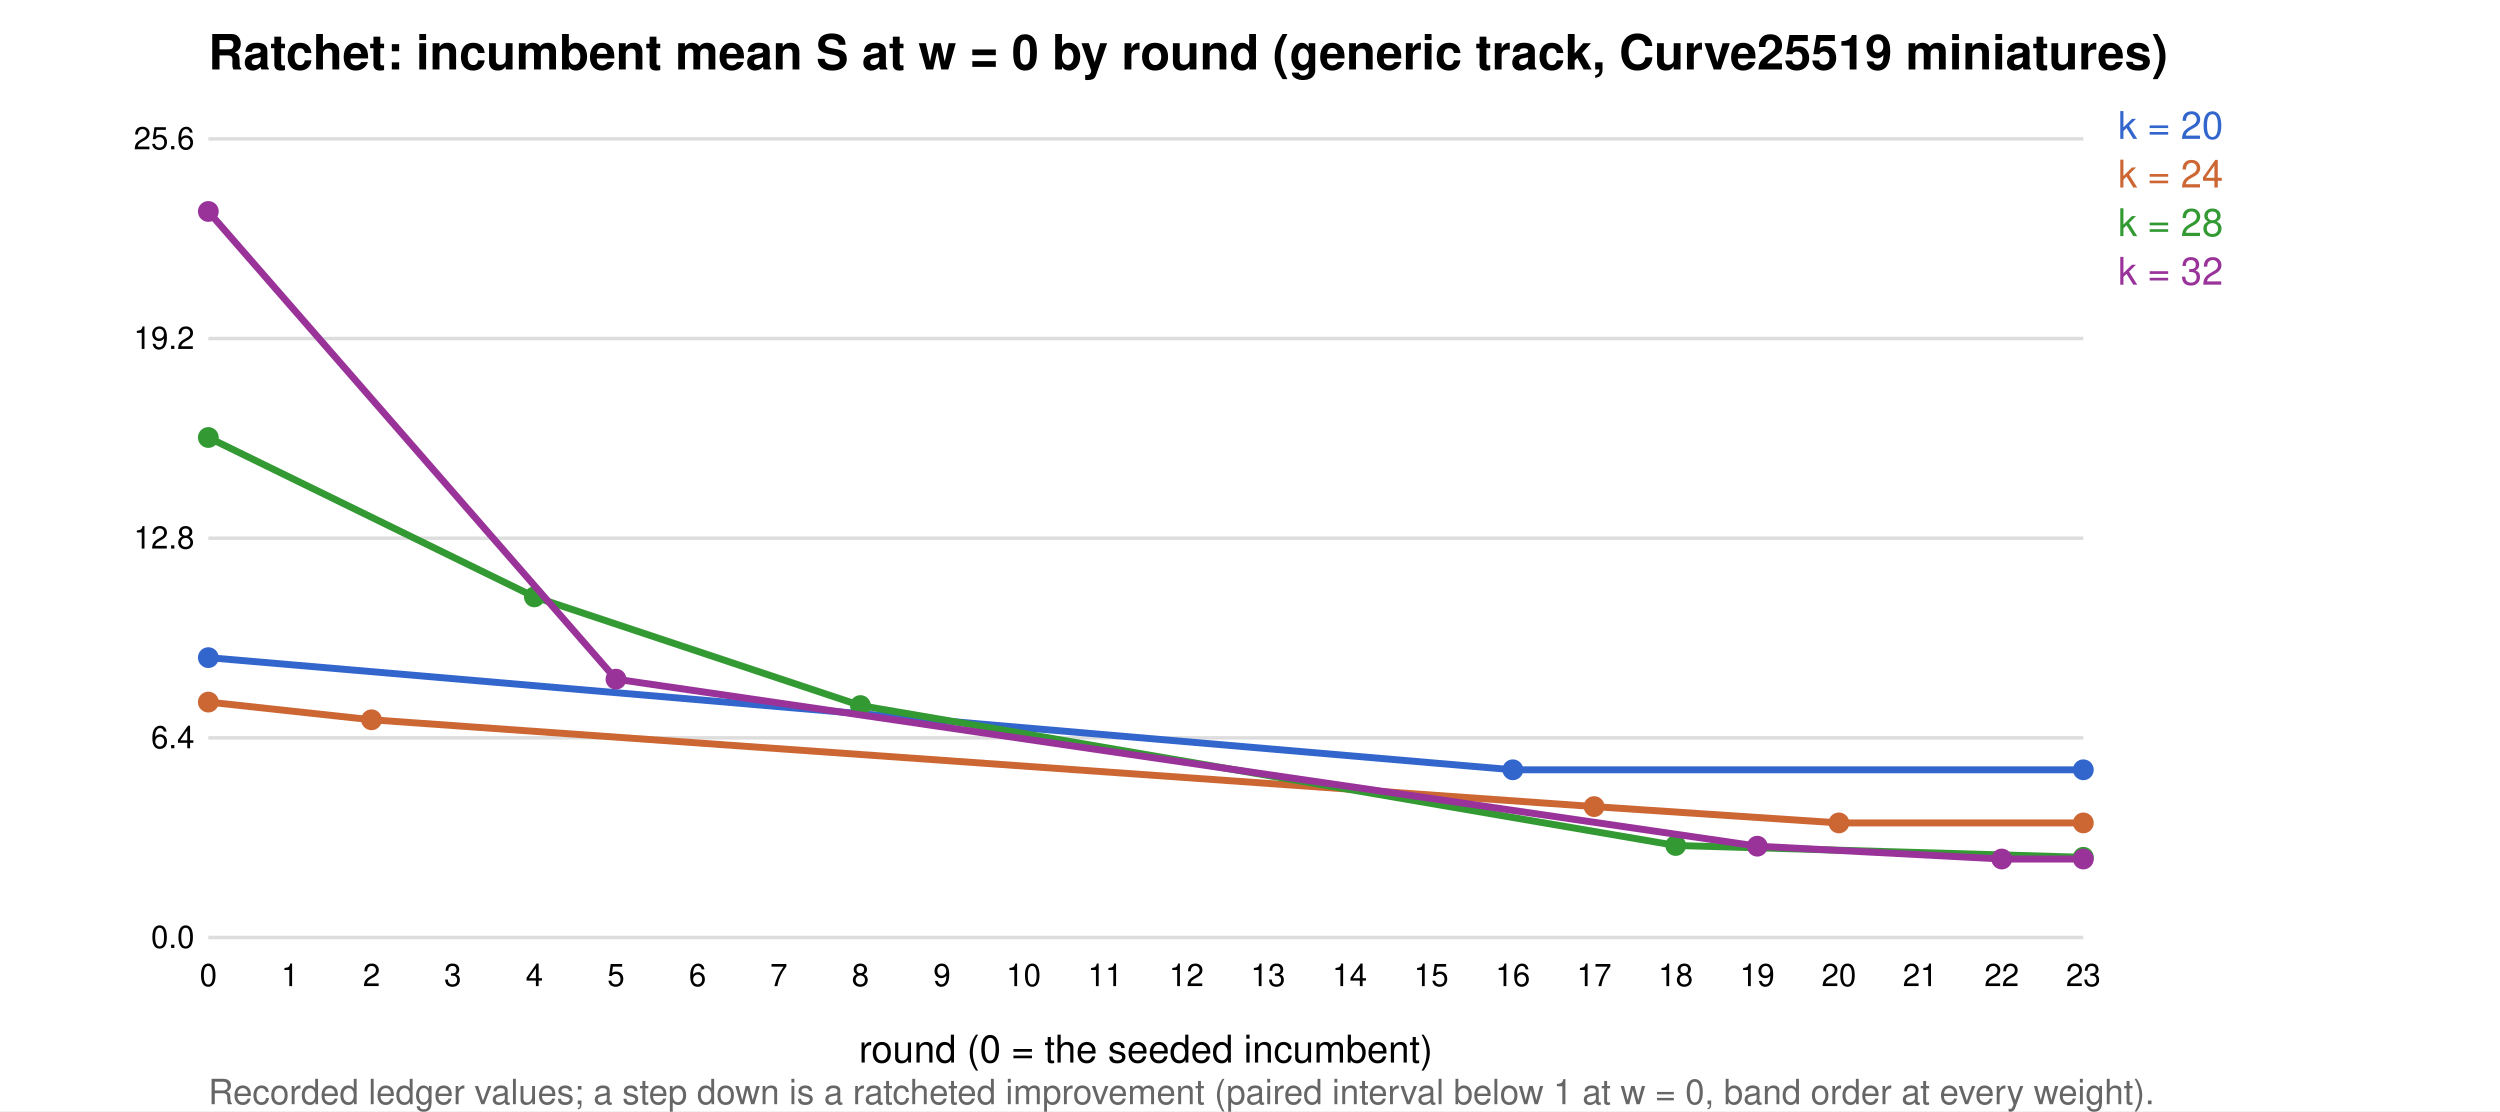
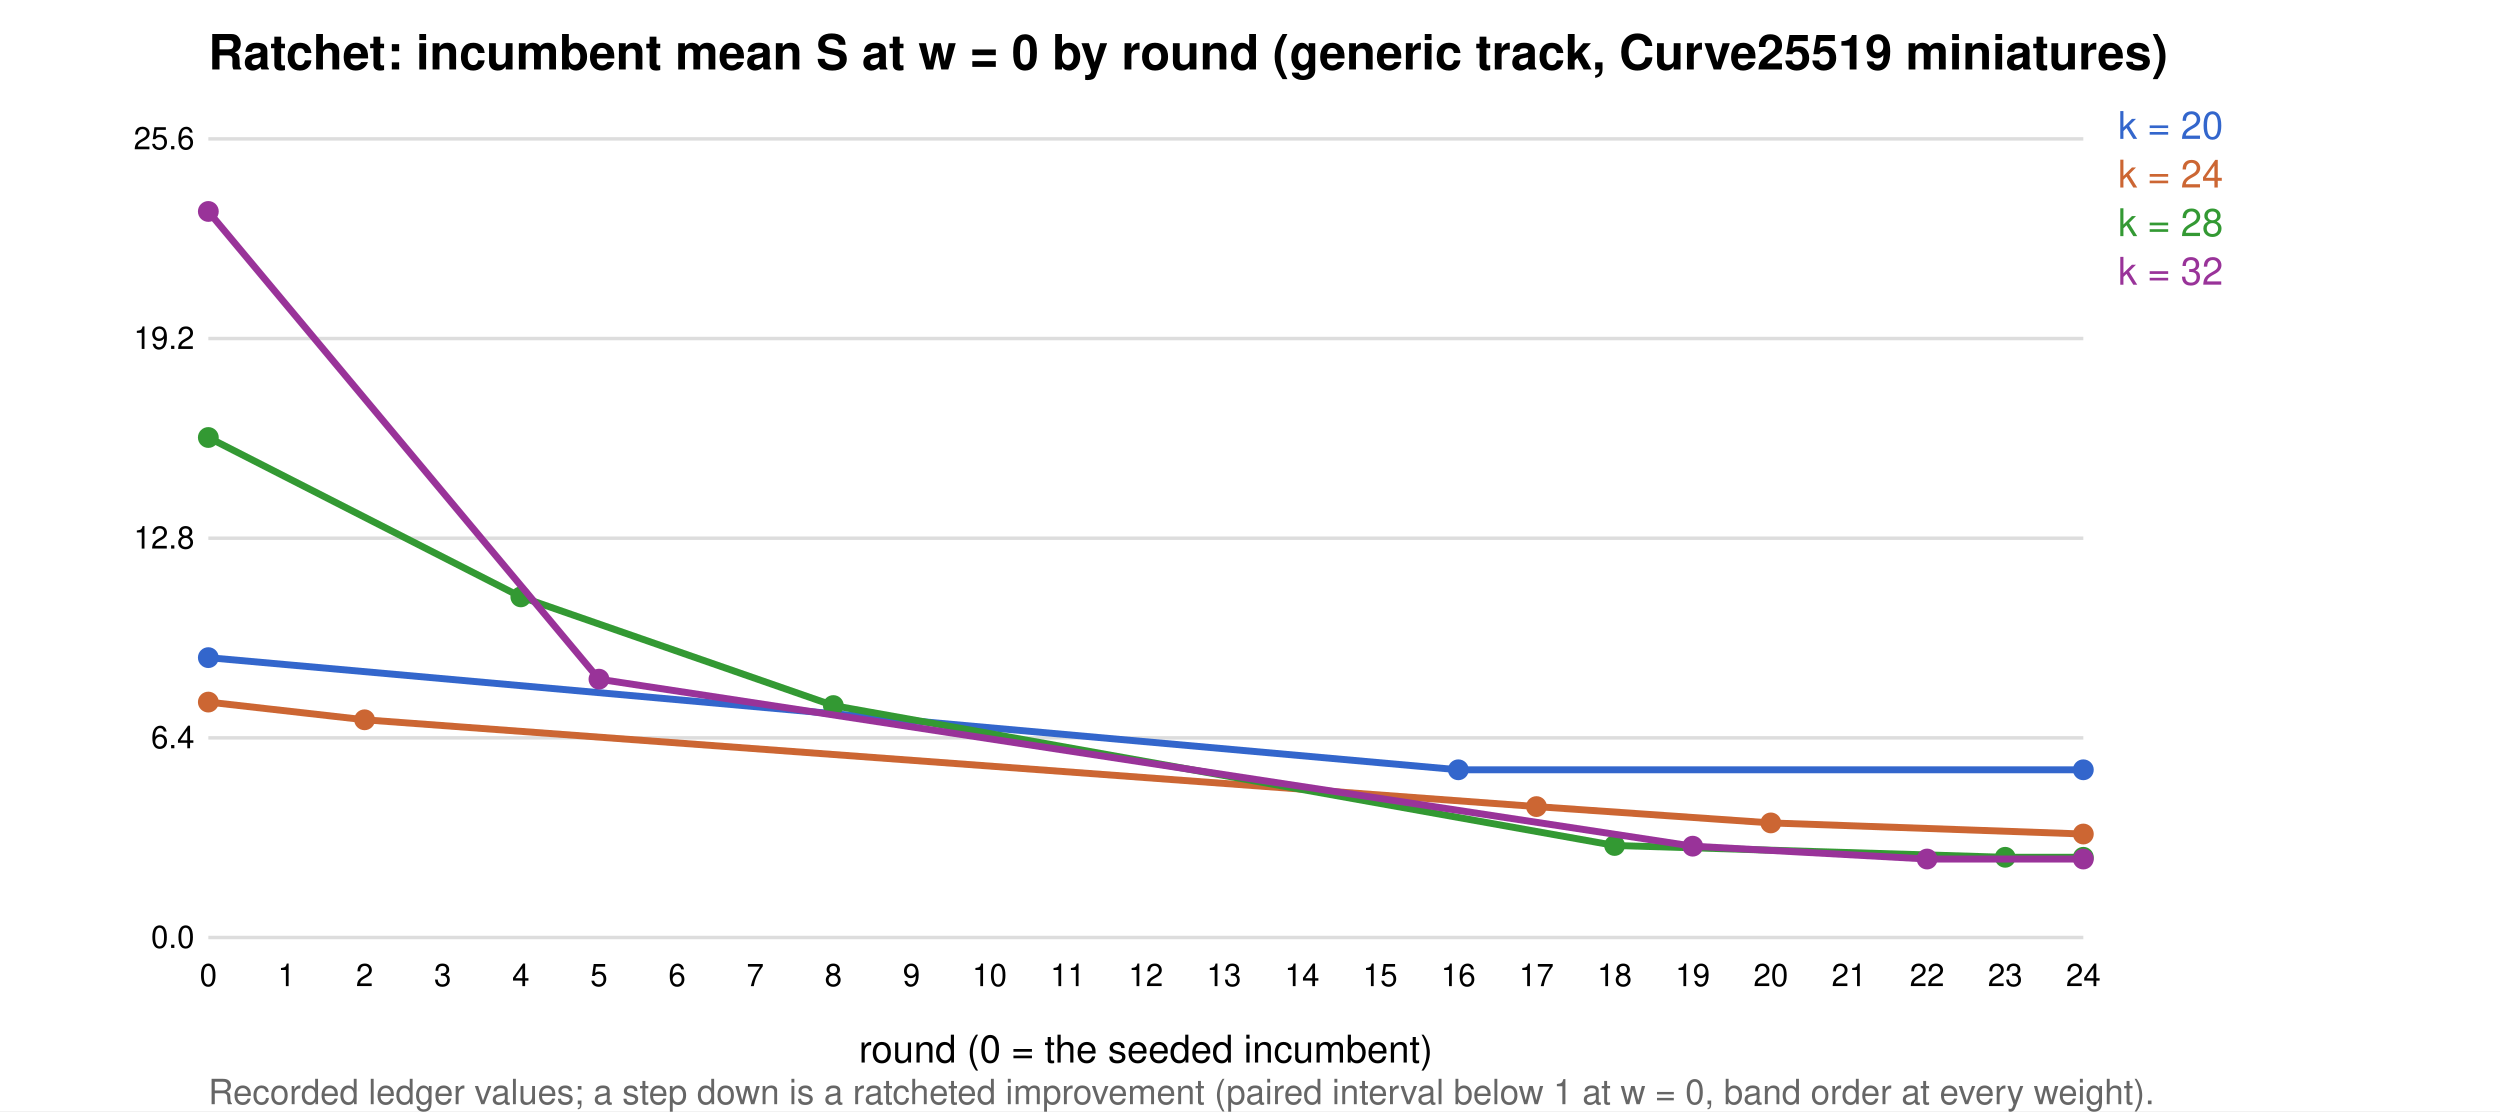
<svg xmlns="http://www.w3.org/2000/svg" width="720" height="320" viewBox="0 0 720 320" font-family="Helvetica,Arial,sans-serif" font-size="11">
  <rect width="100%" height="100%" fill="white" />
  <text x="60" y="20" font-size="14" font-weight="bold">Ratchet: incumbent mean S at w = 0 by round (generic track, Curve25519 miniatures)</text>
  <line x1="60" x2="600" y1="270.0" y2="270.0" stroke="#ddd" />
  <text x="56" y="273.0" text-anchor="end" font-size="9">0.0</text>
  <line x1="60" x2="600" y1="212.5" y2="212.5" stroke="#ddd" />
  <text x="56" y="215.5" text-anchor="end" font-size="9">6.4</text>
  <line x1="60" x2="600" y1="155.0" y2="155.0" stroke="#ddd" />
  <text x="56" y="158.0" text-anchor="end" font-size="9">12.8</text>
  <line x1="60" x2="600" y1="97.5" y2="97.5" stroke="#ddd" />
  <text x="56" y="100.5" text-anchor="end" font-size="9">19.2</text>
  <line x1="60" x2="600" y1="40.0" y2="40.0" stroke="#ddd" />
  <text x="56" y="43.0" text-anchor="end" font-size="9">25.6</text>
-   <polyline fill="none" stroke="#36c" stroke-width="2" points="60.0,189.4 435.7,221.7 600.0,221.7" />
+   <polyline fill="none" stroke="#36c" stroke-width="2" points="60.0,189.4 420.0,221.7 600.0,221.7" />
  <circle cx="60.0" cy="189.4" r="3" fill="#36c" />
-   <circle cx="435.7" cy="221.7" r="3" fill="#36c" />
+   <circle cx="420.0" cy="221.7" r="3" fill="#36c" />
  <circle cx="600.0" cy="221.7" r="3" fill="#36c" />
  <text x="610" y="40" fill="#36c">k = 20</text>
-   <polyline fill="none" stroke="#c63" stroke-width="2" points="60.0,202.2 107.0,207.3 459.1,232.3 529.6,237.0 600.0,237.0" />
+   <polyline fill="none" stroke="#c63" stroke-width="2" points="60.0,202.2 105.0,207.3 442.5,232.3 510.0,237.0 600.0,240.2" />
  <circle cx="60.0" cy="202.2" r="3" fill="#c63" />
-   <circle cx="107.0" cy="207.3" r="3" fill="#c63" />
-   <circle cx="459.1" cy="232.3" r="3" fill="#c63" />
-   <circle cx="529.6" cy="237.0" r="3" fill="#c63" />
-   <circle cx="600.0" cy="237.0" r="3" fill="#c63" />
+   <circle cx="105.0" cy="207.3" r="3" fill="#c63" />
+   <circle cx="442.5" cy="232.3" r="3" fill="#c63" />
+   <circle cx="510.0" cy="237.0" r="3" fill="#c63" />
+   <circle cx="600.0" cy="240.2" r="3" fill="#c63" />
  <text x="610" y="54" fill="#c63">k = 24</text>
-   <polyline fill="none" stroke="#393" stroke-width="2" points="60.0,126.0 153.9,171.9 247.8,203.2 482.6,243.5 600.0,246.9" />
+   <polyline fill="none" stroke="#393" stroke-width="2" points="60.0,126.0 150.0,171.9 240.0,203.2 465.0,243.5 577.5,246.9 600.0,246.9" />
  <circle cx="60.0" cy="126.0" r="3" fill="#393" />
-   <circle cx="153.9" cy="171.9" r="3" fill="#393" />
-   <circle cx="247.8" cy="203.2" r="3" fill="#393" />
-   <circle cx="482.6" cy="243.5" r="3" fill="#393" />
+   <circle cx="150.0" cy="171.9" r="3" fill="#393" />
+   <circle cx="240.0" cy="203.2" r="3" fill="#393" />
+   <circle cx="465.0" cy="243.5" r="3" fill="#393" />
+   <circle cx="577.5" cy="246.9" r="3" fill="#393" />
  <circle cx="600.0" cy="246.9" r="3" fill="#393" />
  <text x="610" y="68" fill="#393">k = 28</text>
-   <polyline fill="none" stroke="#939" stroke-width="2" points="60.0,60.9 177.4,195.6 506.1,243.7 576.5,247.4 600.0,247.4" />
+   <polyline fill="none" stroke="#939" stroke-width="2" points="60.0,60.9 172.5,195.6 487.5,243.7 555.0,247.4 600.0,247.4" />
  <circle cx="60.0" cy="60.9" r="3" fill="#939" />
-   <circle cx="177.4" cy="195.6" r="3" fill="#939" />
-   <circle cx="506.1" cy="243.7" r="3" fill="#939" />
-   <circle cx="576.5" cy="247.4" r="3" fill="#939" />
+   <circle cx="172.5" cy="195.6" r="3" fill="#939" />
+   <circle cx="487.5" cy="243.7" r="3" fill="#939" />
+   <circle cx="555.0" cy="247.4" r="3" fill="#939" />
  <circle cx="600.0" cy="247.4" r="3" fill="#939" />
  <text x="610" y="82" fill="#939">k = 32</text>
  <text x="60.0" y="284" text-anchor="middle" font-size="9">0</text>
-   <text x="83.5" y="284" text-anchor="middle" font-size="9">1</text>
-   <text x="107.0" y="284" text-anchor="middle" font-size="9">2</text>
-   <text x="130.4" y="284" text-anchor="middle" font-size="9">3</text>
-   <text x="153.9" y="284" text-anchor="middle" font-size="9">4</text>
-   <text x="177.4" y="284" text-anchor="middle" font-size="9">5</text>
-   <text x="200.9" y="284" text-anchor="middle" font-size="9">6</text>
-   <text x="224.3" y="284" text-anchor="middle" font-size="9">7</text>
-   <text x="247.8" y="284" text-anchor="middle" font-size="9">8</text>
-   <text x="271.3" y="284" text-anchor="middle" font-size="9">9</text>
-   <text x="294.8" y="284" text-anchor="middle" font-size="9">10</text>
-   <text x="318.3" y="284" text-anchor="middle" font-size="9">11</text>
-   <text x="341.7" y="284" text-anchor="middle" font-size="9">12</text>
-   <text x="365.2" y="284" text-anchor="middle" font-size="9">13</text>
-   <text x="388.7" y="284" text-anchor="middle" font-size="9">14</text>
-   <text x="412.2" y="284" text-anchor="middle" font-size="9">15</text>
-   <text x="435.7" y="284" text-anchor="middle" font-size="9">16</text>
-   <text x="459.1" y="284" text-anchor="middle" font-size="9">17</text>
-   <text x="482.6" y="284" text-anchor="middle" font-size="9">18</text>
-   <text x="506.1" y="284" text-anchor="middle" font-size="9">19</text>
-   <text x="529.6" y="284" text-anchor="middle" font-size="9">20</text>
-   <text x="553.0" y="284" text-anchor="middle" font-size="9">21</text>
-   <text x="576.5" y="284" text-anchor="middle" font-size="9">22</text>
-   <text x="600.0" y="284" text-anchor="middle" font-size="9">23</text>
+   <text x="82.5" y="284" text-anchor="middle" font-size="9">1</text>
+   <text x="105.0" y="284" text-anchor="middle" font-size="9">2</text>
+   <text x="127.5" y="284" text-anchor="middle" font-size="9">3</text>
+   <text x="150.0" y="284" text-anchor="middle" font-size="9">4</text>
+   <text x="172.5" y="284" text-anchor="middle" font-size="9">5</text>
+   <text x="195.0" y="284" text-anchor="middle" font-size="9">6</text>
+   <text x="217.5" y="284" text-anchor="middle" font-size="9">7</text>
+   <text x="240.0" y="284" text-anchor="middle" font-size="9">8</text>
+   <text x="262.5" y="284" text-anchor="middle" font-size="9">9</text>
+   <text x="285.0" y="284" text-anchor="middle" font-size="9">10</text>
+   <text x="307.5" y="284" text-anchor="middle" font-size="9">11</text>
+   <text x="330.0" y="284" text-anchor="middle" font-size="9">12</text>
+   <text x="352.5" y="284" text-anchor="middle" font-size="9">13</text>
+   <text x="375.0" y="284" text-anchor="middle" font-size="9">14</text>
+   <text x="397.5" y="284" text-anchor="middle" font-size="9">15</text>
+   <text x="420.0" y="284" text-anchor="middle" font-size="9">16</text>
+   <text x="442.5" y="284" text-anchor="middle" font-size="9">17</text>
+   <text x="465.0" y="284" text-anchor="middle" font-size="9">18</text>
+   <text x="487.5" y="284" text-anchor="middle" font-size="9">19</text>
+   <text x="510.0" y="284" text-anchor="middle" font-size="9">20</text>
+   <text x="532.5" y="284" text-anchor="middle" font-size="9">21</text>
+   <text x="555.0" y="284" text-anchor="middle" font-size="9">22</text>
+   <text x="577.5" y="284" text-anchor="middle" font-size="9">23</text>
+   <text x="600.0" y="284" text-anchor="middle" font-size="9">24</text>
  <text x="330" y="306" text-anchor="middle">round (0 = the seeded incumbent)</text>
  <text x="60" y="318" font-size="10" fill="#666">Recorded ledger values; a step down is a ratcheted improvement (paired interval below 1 at w = 0, band order at every weight).</text>
</svg>
